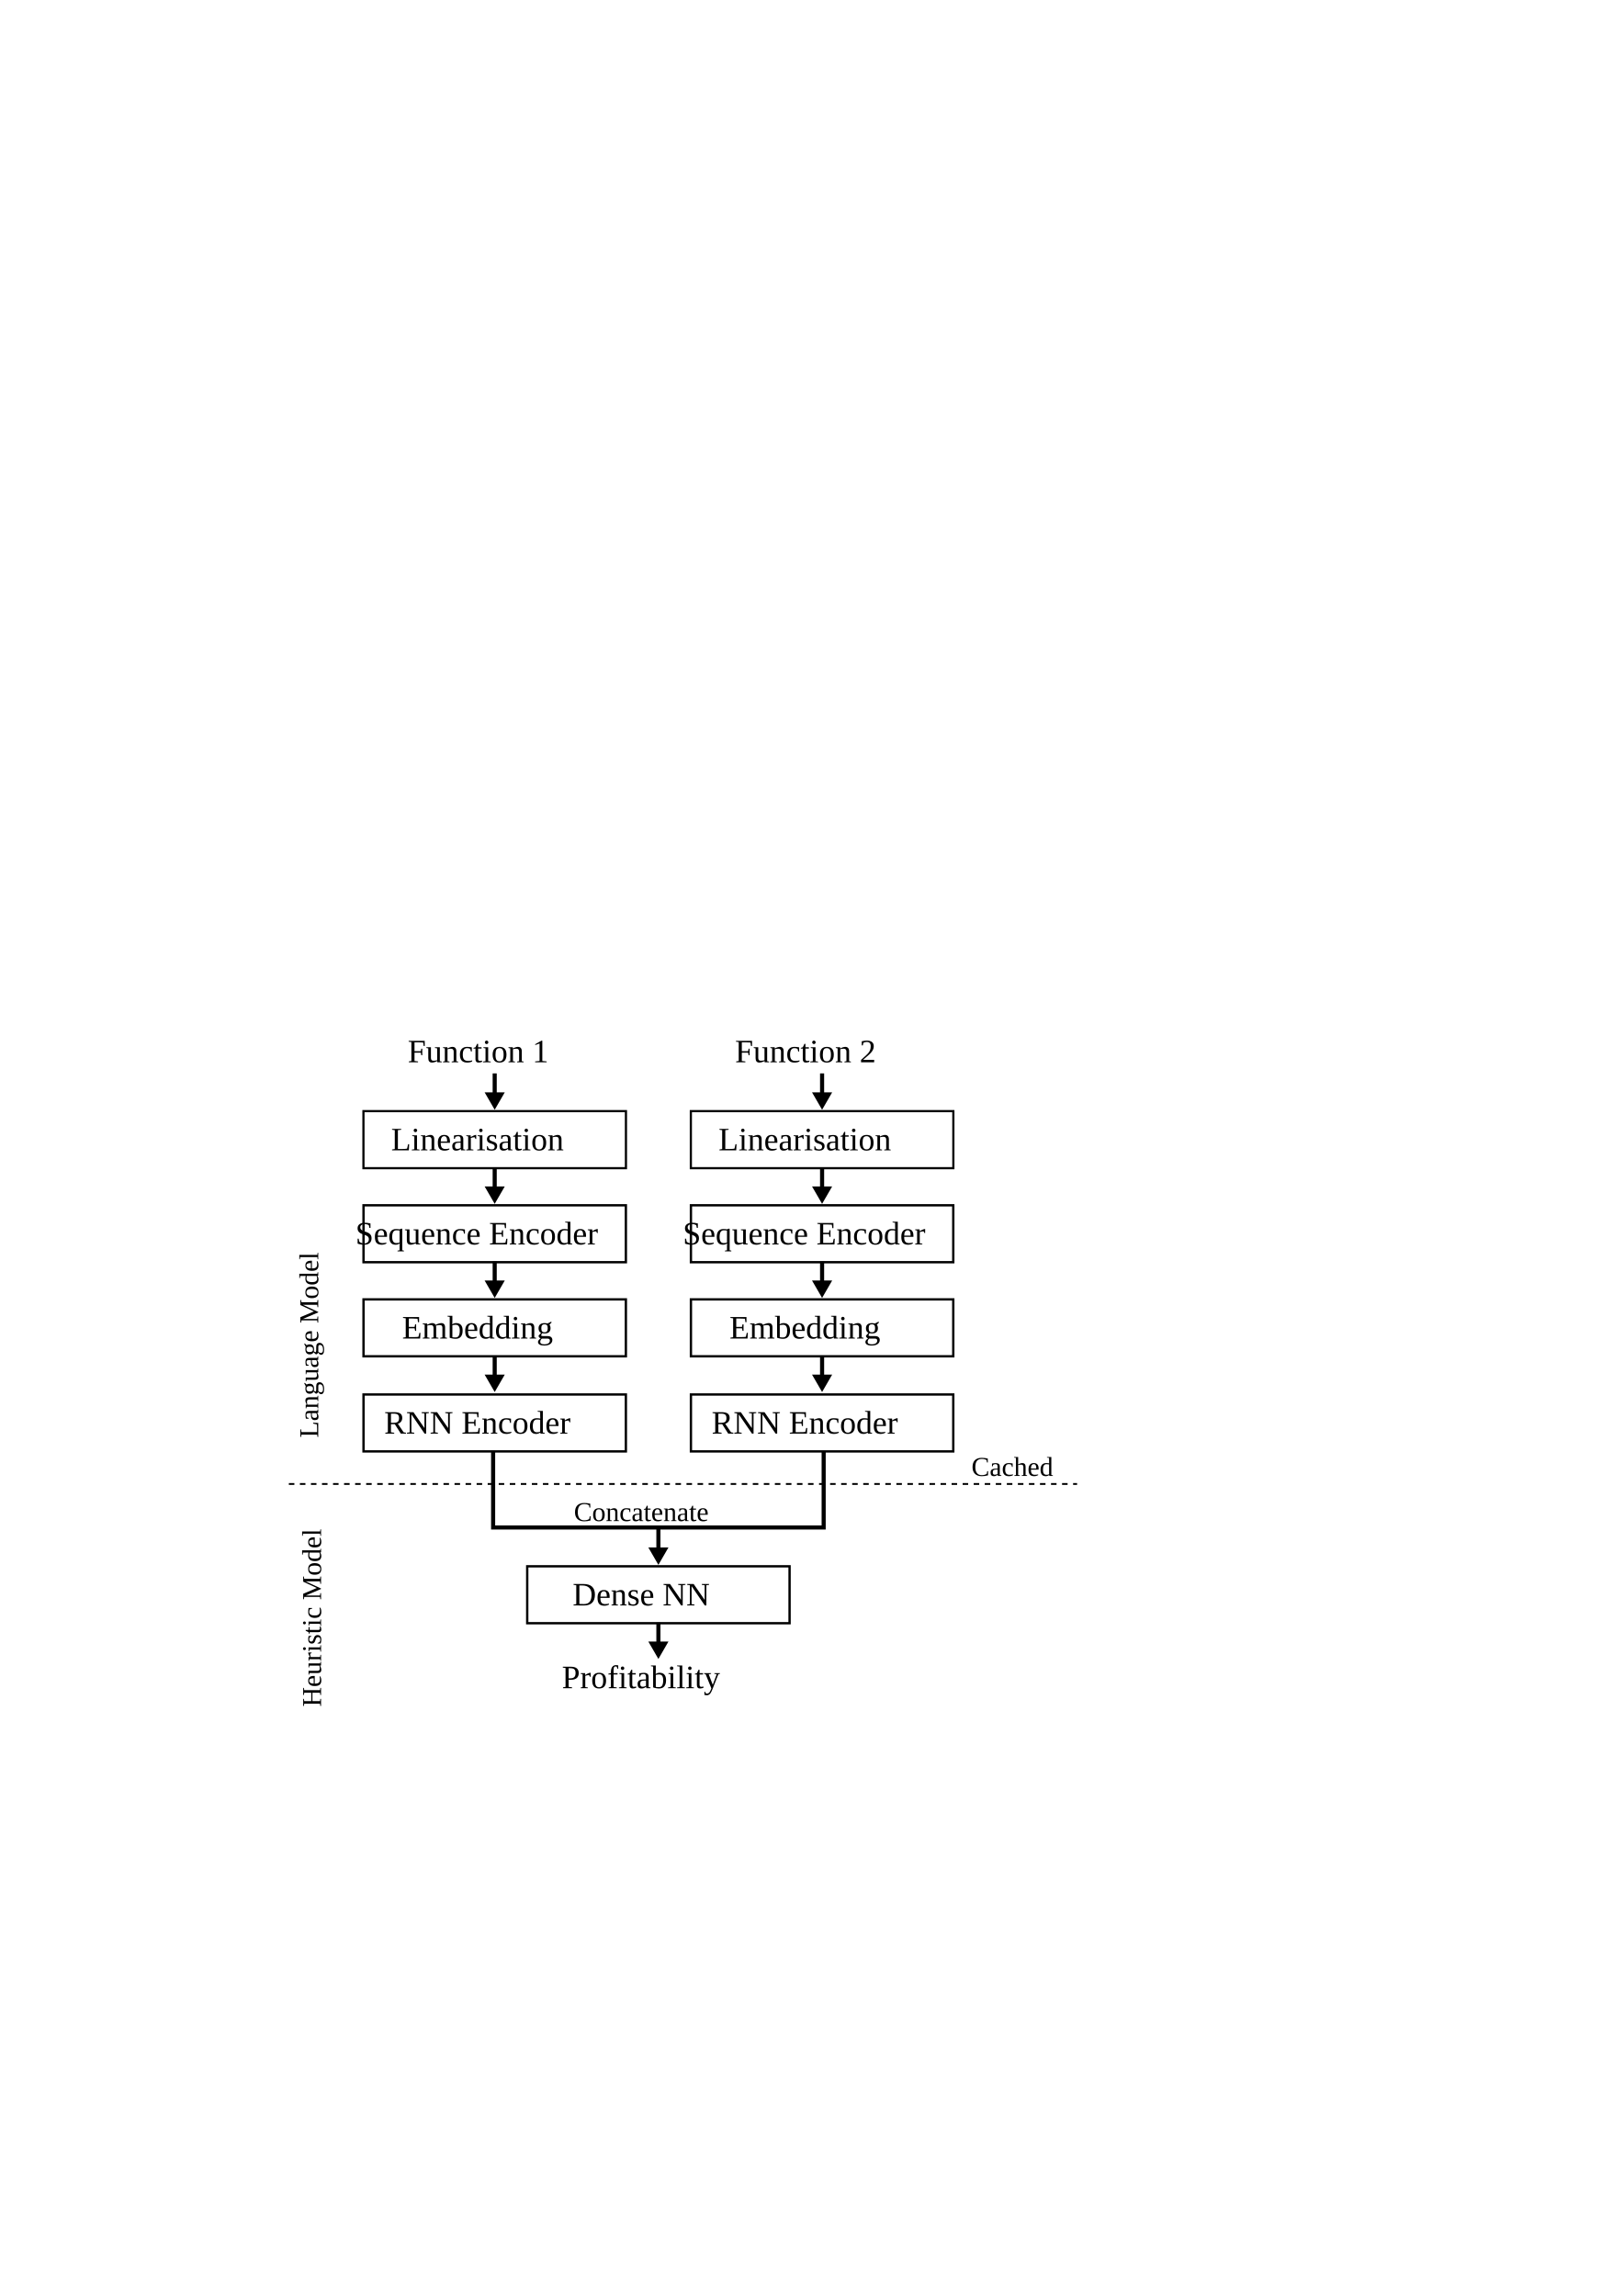
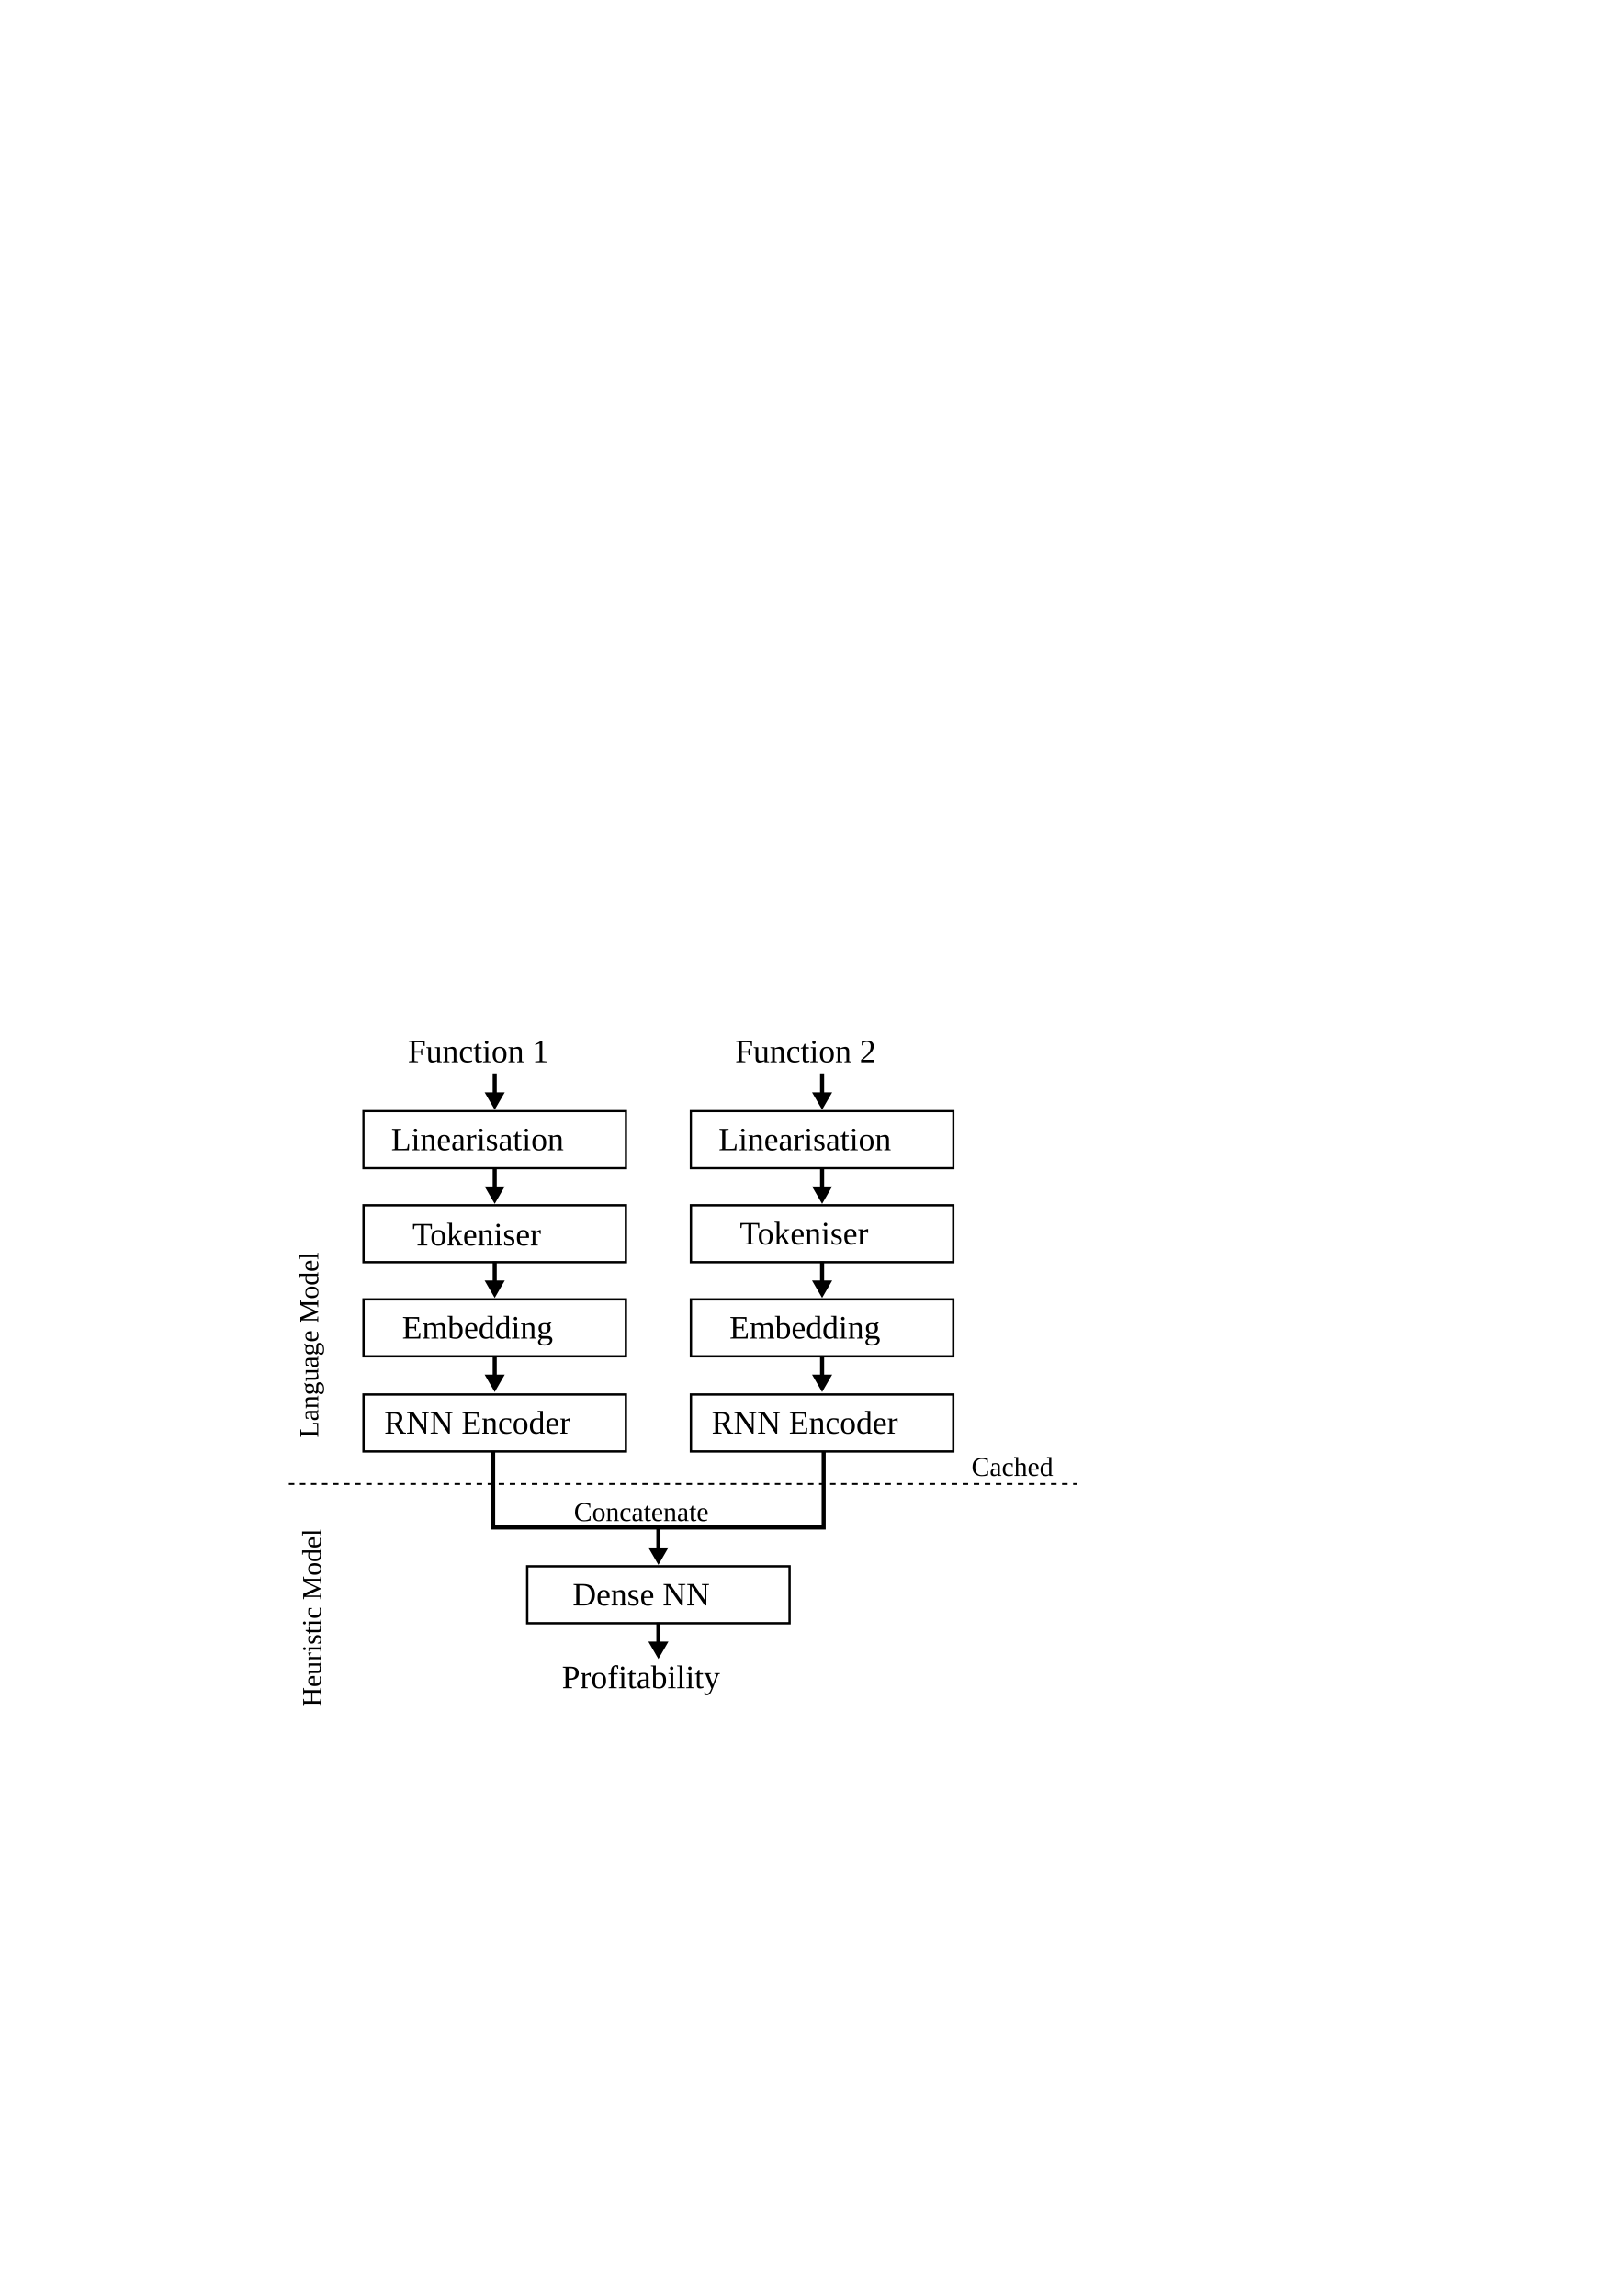
<svg xmlns="http://www.w3.org/2000/svg" width="210mm" height="297mm" viewBox="0 0 744.094 1052.362" id="svg2" version="1.1">
  <defs id="defs4">
    <marker orient="auto" refY="0" refX="0" id="marker9438" style="overflow:visible">
      <path id="path9436" d="M 5.77,0 -2.88,5 V -5 Z" style="fill:#000000;fill-opacity:1;fill-rule:evenodd;stroke:#000000;stroke-width:1pt;stroke-opacity:1" transform="scale(0.4)" />
    </marker>
    <marker orient="auto" refY="0" refX="0" id="marker8477" style="overflow:visible">
      <path id="path8475" d="M 5.77,0 -2.88,5 V -5 Z" style="fill:#000000;fill-opacity:1;fill-rule:evenodd;stroke:#000000;stroke-width:1pt;stroke-opacity:1" transform="scale(0.4)" />
    </marker>
    <marker orient="auto" refY="0" refX="0" id="marker8293" style="overflow:visible">
      <path id="path8291" d="M 5.77,0 -2.88,5 V -5 Z" style="fill:#000000;fill-opacity:1;fill-rule:evenodd;stroke:#000000;stroke-width:1pt;stroke-opacity:1" transform="scale(0.4)" />
    </marker>
    <marker orient="auto" refY="0" refX="0" id="marker5949" style="overflow:visible">
      <path id="path5947" d="M 5.77,0 -2.88,5 V -5 Z" style="fill:#000000;fill-opacity:1;fill-rule:evenodd;stroke:#000000;stroke-width:1pt;stroke-opacity:1" transform="scale(0.4)" />
    </marker>
    <marker style="overflow:visible" id="marker5345" refX="0" refY="0" orient="auto">
      <path transform="scale(0.4)" style="fill:#000000;fill-opacity:1;fill-rule:evenodd;stroke:#000000;stroke-width:1pt;stroke-opacity:1" d="M 5.77,0 -2.88,5 V -5 Z" id="path5343" />
    </marker>
    <marker style="overflow:visible" id="marker4937" refX="0" refY="0" orient="auto">
      <path transform="scale(0.4)" style="fill:#000000;fill-opacity:1;fill-rule:evenodd;stroke:#000000;stroke-width:1pt;stroke-opacity:1" d="M 5.77,0 -2.88,5 V -5 Z" id="path4935" />
    </marker>
    <marker orient="auto" refY="0" refX="0" id="marker4479" style="overflow:visible">
      <path id="path4477" d="M 5.77,0 -2.88,5 V -5 Z" style="fill:#000000;fill-opacity:1;fill-rule:evenodd;stroke:#000000;stroke-width:1pt;stroke-opacity:1" transform="scale(0.4)" />
    </marker>
    <marker orient="auto" refY="0.0" refX="0.0" id="marker12360" style="overflow:visible">
      <path id="path12358" d="M 5.77,0.0 L -2.88,5.0 L -2.88,-5.0 L 5.77,0.0 z " style="fill-rule:evenodd;stroke:#000000;stroke-width:1pt;stroke-opacity:1;fill:#000000;fill-opacity:1" transform="scale(0.4)" />
    </marker>
    <marker style="overflow:visible" id="marker10536" refX="0.0" refY="0.0" orient="auto">
      <path transform="scale(0.4)" style="fill-rule:evenodd;stroke:#000000;stroke-width:1pt;stroke-opacity:1;fill:#000000;fill-opacity:1" d="M 5.77,0.0 L -2.88,5.0 L -2.88,-5.0 L 5.77,0.0 z " id="path10534" />
    </marker>
    <marker orient="auto" refY="0.0" refX="0.0" id="marker8172" style="overflow:visible">
      <path id="path8170" d="M 5.77,0.0 L -2.88,5.0 L -2.88,-5.0 L 5.77,0.0 z " style="fill-rule:evenodd;stroke:#000000;stroke-width:1pt;stroke-opacity:1;fill:#000000;fill-opacity:1" transform="scale(0.4)" />
    </marker>
    <marker style="overflow:visible" id="marker7554" refX="0.0" refY="0.0" orient="auto">
      <path transform="scale(0.4)" style="fill-rule:evenodd;stroke:#000000;stroke-width:1pt;stroke-opacity:1;fill:#000000;fill-opacity:1" d="M 5.77,0.0 L -2.88,5.0 L -2.88,-5.0 L 5.77,0.0 z " id="path7552" />
    </marker>
    <marker orient="auto" refY="0.0" refX="0.0" id="marker7052" style="overflow:visible">
      <path id="path7050" d="M 5.77,0.0 L -2.88,5.0 L -2.88,-5.0 L 5.77,0.0 z " style="fill-rule:evenodd;stroke:#000000;stroke-width:1pt;stroke-opacity:1;fill:#000000;fill-opacity:1" transform="scale(0.4)" />
    </marker>
    <marker orient="auto" refY="0.0" refX="0.0" id="marker6544" style="overflow:visible">
      <path id="path6542" d="M 5.77,0.0 L -2.88,5.0 L -2.88,-5.0 L 5.77,0.0 z " style="fill-rule:evenodd;stroke:#000000;stroke-width:1pt;stroke-opacity:1;fill:#000000;fill-opacity:1" transform="scale(0.4)" />
    </marker>
    <marker orient="auto" refY="0.0" refX="0.0" id="marker6060" style="overflow:visible">
      <path id="path6058" d="M 5.77,0.0 L -2.88,5.0 L -2.88,-5.0 L 5.77,0.0 z " style="fill-rule:evenodd;stroke:#000000;stroke-width:1pt;stroke-opacity:1;fill:#000000;fill-opacity:1" transform="scale(0.4)" />
    </marker>
    <marker orient="auto" refY="0.0" refX="0.0" id="marker5318" style="overflow:visible">
      <path id="path5316" d="M 5.77,0.0 L -2.88,5.0 L -2.88,-5.0 L 5.77,0.0 z " style="fill-rule:evenodd;stroke:#000000;stroke-width:1pt;stroke-opacity:1;fill:#000000;fill-opacity:1" transform="scale(0.4)" />
    </marker>
    <marker orient="auto" refY="0.0" refX="0.0" id="marker4612" style="overflow:visible">
      <path id="path4610" d="M 5.77,0.0 L -2.88,5.0 L -2.88,-5.0 L 5.77,0.0 z " style="fill-rule:evenodd;stroke:#000000;stroke-width:1pt;stroke-opacity:1;fill:#000000;fill-opacity:1" transform="scale(0.4)" />
    </marker>
    <marker orient="auto" refY="0.0" refX="0.0" id="marker3282" style="overflow:visible">
      <path id="path3280" d="M 5.77,0.0 L -2.88,5.0 L -2.88,-5.0 L 5.77,0.0 z " style="fill-rule:evenodd;stroke:#000000;stroke-width:1pt;stroke-opacity:1;fill:#000000;fill-opacity:1" transform="scale(0.4)" />
    </marker>
    <marker style="overflow:visible" id="marker2720" refX="0.0" refY="0.0" orient="auto">
      <path transform="scale(0.4)" style="fill-rule:evenodd;stroke:#000000;stroke-width:1pt;stroke-opacity:1;fill:#000000;fill-opacity:1" d="M 5.77,0.0 L -2.88,5.0 L -2.88,-5.0 L 5.77,0.0 z " id="path2718" />
    </marker>
    <marker orient="auto" refY="0" refX="0" id="marker27441" style="overflow:visible">
      <path id="path27439" d="M 5.77,0 -2.88,5 V -5 Z" style="fill:#000000;fill-opacity:1;fill-rule:evenodd;stroke:#000000;stroke-width:1pt;stroke-opacity:1" transform="scale(0.4)" />
    </marker>
    <marker orient="auto" refY="0" refX="0" id="marker26995" style="overflow:visible">
      <path id="path26993" d="M 5.77,0 -2.88,5 V -5 Z" style="fill:#000000;fill-opacity:1;fill-rule:evenodd;stroke:#000000;stroke-width:1pt;stroke-opacity:1" transform="scale(0.4)" />
    </marker>
    <marker orient="auto" refY="0" refX="0" id="marker26559" style="overflow:visible">
      <path id="path26557" d="M 5.77,0 -2.88,5 V -5 Z" style="fill:#000000;fill-opacity:1;fill-rule:evenodd;stroke:#000000;stroke-width:1pt;stroke-opacity:1" transform="scale(0.4)" />
    </marker>
    <marker orient="auto" refY="0" refX="0" id="marker26125" style="overflow:visible">
      <path id="path26123" d="M 5.77,0 -2.88,5 V -5 Z" style="fill:#000000;fill-opacity:1;fill-rule:evenodd;stroke:#000000;stroke-width:1pt;stroke-opacity:1" transform="scale(0.4)" />
    </marker>
    <marker orient="auto" refY="0" refX="0" id="marker25691" style="overflow:visible">
      <path id="path25689" d="M 5.77,0 -2.88,5 V -5 Z" style="fill:#000000;fill-opacity:1;fill-rule:evenodd;stroke:#000000;stroke-width:1pt;stroke-opacity:1" transform="scale(0.4)" />
    </marker>
    <marker orient="auto" refY="0" refX="0" id="marker24319" style="overflow:visible">
      <path id="path24317" d="M 5.77,0 -2.88,5 V -5 Z" style="fill:#000000;fill-opacity:1;fill-rule:evenodd;stroke:#000000;stroke-width:1pt;stroke-opacity:1" transform="scale(0.4)" />
    </marker>
    <marker orient="auto" refY="0" refX="0" id="marker23505" style="overflow:visible">
      <path id="path23503" d="M 5.77,0 -2.88,5 V -5 Z" style="fill:#000000;fill-opacity:1;fill-rule:evenodd;stroke:#000000;stroke-width:1pt;stroke-opacity:1" transform="scale(0.4)" />
    </marker>
    <marker style="overflow:visible" id="marker19508" refX="0" refY="0" orient="auto">
      <path transform="scale(0.4)" style="fill:#000000;fill-opacity:1;fill-rule:evenodd;stroke:#000000;stroke-width:1pt;stroke-opacity:1" d="M 5.77,0 -2.88,5 V -5 Z" id="path19506" />
    </marker>
    <marker style="overflow:visible" id="marker18748" refX="0" refY="0" orient="auto">
      <path transform="scale(0.4)" style="fill:#000000;fill-opacity:1;fill-rule:evenodd;stroke:#000000;stroke-width:1pt;stroke-opacity:1" d="M 5.77,0 -2.88,5 V -5 Z" id="path18746" />
    </marker>
    <marker style="overflow:visible" id="marker18264" refX="0" refY="0" orient="auto">
      <path transform="scale(0.4)" style="fill:#000000;fill-opacity:1;fill-rule:evenodd;stroke:#000000;stroke-width:1pt;stroke-opacity:1" d="M 5.77,0 -2.88,5 V -5 Z" id="path18262" />
    </marker>
    <marker orient="auto" refY="0" refX="0" id="marker17828" style="overflow:visible">
      <path id="path17826" d="M 5.77,0 -2.88,5 V -5 Z" style="fill:#000000;fill-opacity:1;fill-rule:evenodd;stroke:#000000;stroke-width:1pt;stroke-opacity:1" transform="scale(0.4)" />
    </marker>
    <marker style="overflow:visible" id="marker17356" refX="0.0" refY="0.0" orient="auto">
      <path transform="scale(0.4)" style="fill-rule:evenodd;stroke:#000000;stroke-width:1pt;stroke-opacity:1;fill:#000000;fill-opacity:1" d="M 5.77,0.0 L -2.88,5.0 L -2.88,-5.0 L 5.77,0.0 z " id="path17354" />
    </marker>
    <marker orient="auto" refY="0" refX="0" id="marker16686" style="overflow:visible">
      <path id="path16684" d="M 5.77,0 -2.88,5 V -5 Z" style="fill:#000000;fill-opacity:1;fill-rule:evenodd;stroke:#000000;stroke-width:1pt;stroke-opacity:1" transform="scale(0.4)" />
    </marker>
    <marker style="overflow:visible" id="marker16298" refX="0" refY="0" orient="auto">
      <path transform="scale(0.4)" style="fill:#000000;fill-opacity:1;fill-rule:evenodd;stroke:#000000;stroke-width:1pt;stroke-opacity:1" d="M 5.77,0 -2.88,5 V -5 Z" id="path16296" />
    </marker>
    <marker style="overflow:visible" id="marker15832" refX="0" refY="0" orient="auto">
      <path transform="scale(0.4)" style="fill:#000000;fill-opacity:1;fill-rule:evenodd;stroke:#000000;stroke-width:1pt;stroke-opacity:1" d="M 5.77,0 -2.88,5 V -5 Z" id="path15830" />
    </marker>
    <marker orient="auto" refY="0" refX="0" id="marker14602" style="overflow:visible">
      <path id="path14600" d="M 5.77,0 -2.88,5 V -5 Z" style="fill:#000000;fill-opacity:1;fill-rule:evenodd;stroke:#000000;stroke-width:1pt;stroke-opacity:1" transform="scale(0.4)" />
    </marker>
    <marker style="overflow:visible" id="marker14106" refX="0" refY="0" orient="auto">
      <path transform="scale(0.4)" style="fill:#000000;fill-opacity:1;fill-rule:evenodd;stroke:#000000;stroke-width:1pt;stroke-opacity:1" d="M 5.77,0 -2.88,5 V -5 Z" id="path14104" />
    </marker>
    <marker style="overflow:visible" id="marker13396" refX="0.0" refY="0.0" orient="auto">
      <path transform="scale(0.4)" style="fill-rule:evenodd;stroke:#000000;stroke-width:1pt;stroke-opacity:1;fill:#000000;fill-opacity:1" d="M 5.77,0.0 L -2.88,5.0 L -2.88,-5.0 L 5.77,0.0 z " id="path13394" />
    </marker>
    <marker orient="auto" refY="0" refX="0" id="marker13056" style="overflow:visible">
      <path id="path13054" d="M 5.77,0 -2.88,5 V -5 Z" style="fill:#000000;fill-opacity:1;fill-rule:evenodd;stroke:#000000;stroke-width:1pt;stroke-opacity:1" transform="scale(0.4)" />
    </marker>
    <marker style="overflow:visible" id="marker10290" refX="0.0" refY="0.0" orient="auto">
      <path transform="scale(0.4)" style="fill-rule:evenodd;stroke:#000000;stroke-width:1pt;stroke-opacity:1;fill:#000000;fill-opacity:1" d="M 5.77,0.0 L -2.88,5.0 L -2.88,-5.0 L 5.77,0.0 z " id="path10288" />
    </marker>
    <marker orient="auto" refY="0" refX="0" id="marker9945" style="overflow:visible">
      <path id="path9943" d="M 5.77,0 -2.88,5 V -5 Z" style="fill:#000000;fill-opacity:1;fill-rule:evenodd;stroke:#000000;stroke-width:1pt;stroke-opacity:1" transform="scale(0.4)" />
    </marker>
    <marker orient="auto" refY="0" refX="0" id="marker9611" style="overflow:visible">
      <path id="path9609" d="M 5.77,0 -2.88,5 V -5 Z" style="fill:#000000;fill-opacity:1;fill-rule:evenodd;stroke:#000000;stroke-width:1pt;stroke-opacity:1" transform="scale(0.4)" />
    </marker>
    <marker style="overflow:visible" id="marker9277" refX="0" refY="0" orient="auto">
      <path transform="scale(0.4)" style="fill:#000000;fill-opacity:1;fill-rule:evenodd;stroke:#000000;stroke-width:1pt;stroke-opacity:1" d="M 5.77,0 -2.88,5 V -5 Z" id="path9275" />
    </marker>
    <marker orient="auto" refY="0" refX="0" id="marker8765" style="overflow:visible">
      <path id="path8763" d="M 5.77,0 -2.88,5 V -5 Z" style="fill:#000000;fill-opacity:1;fill-rule:evenodd;stroke:#000000;stroke-width:1pt;stroke-opacity:1" transform="scale(0.4)" />
    </marker>
    <marker orient="auto" refY="0" refX="0" id="marker6485" style="overflow:visible">
      <path id="path6483" d="M 5.77,0 -2.88,5 V -5 Z" style="fill:#000000;fill-opacity:1;fill-rule:evenodd;stroke:#000000;stroke-width:1pt;stroke-opacity:1" transform="scale(0.4)" />
    </marker>
    <marker style="overflow:visible" id="marker4178" refX="0" refY="0" orient="auto">
      <path transform="scale(0.4)" style="fill:#000000;fill-opacity:1;fill-rule:evenodd;stroke:#000000;stroke-width:1pt;stroke-opacity:1" d="M 5.77,0 -2.88,5 V -5 Z" id="path4176" />
    </marker>
    <marker style="overflow:visible" id="marker2874" refX="0" refY="0" orient="auto">
      <path transform="scale(0.4)" style="fill:#000000;fill-opacity:1;fill-rule:evenodd;stroke:#000000;stroke-width:1pt;stroke-opacity:1" d="M 5.77,0 -2.88,5 V -5 Z" id="path2872" />
    </marker>
    <marker style="overflow:visible" id="marker2449" refX="0" refY="0" orient="auto">
      <path transform="scale(0.4)" style="fill:#000000;fill-opacity:1;fill-rule:evenodd;stroke:#000000;stroke-width:1pt;stroke-opacity:1" d="M 5.77,0 -2.88,5 V -5 Z" id="path2447" />
    </marker>
    <marker style="overflow:visible" id="marker2152" refX="0" refY="0" orient="auto">
      <path transform="scale(0.4)" style="fill:#000000;fill-opacity:1;fill-rule:evenodd;stroke:#000000;stroke-width:1pt;stroke-opacity:1" d="M 5.77,0 -2.88,5 V -5 Z" id="path2150" />
    </marker>
    <marker style="overflow:visible" id="marker11449" refX="0.0" refY="0.0" orient="auto">
      <path transform="scale(0.4)" style="fill-rule:evenodd;stroke:#000000;stroke-width:1pt;stroke-opacity:1;fill:#000000;fill-opacity:1" d="M 5.77,0.0 L -2.88,5.0 L -2.88,-5.0 L 5.77,0.0 z " id="path11447" />
    </marker>
    <marker orient="auto" refY="0.0" refX="0.0" id="marker10069" style="overflow:visible">
      <path id="path10067" d="M 5.77,0.0 L -2.88,5.0 L -2.88,-5.0 L 5.77,0.0 z " style="fill-rule:evenodd;stroke:#000000;stroke-width:1pt;stroke-opacity:1;fill:#000000;fill-opacity:1" transform="scale(0.4)" />
    </marker>
    <marker style="overflow:visible" id="marker9831" refX="0.0" refY="0.0" orient="auto">
      <path transform="scale(0.4)" style="fill-rule:evenodd;stroke:#000000;stroke-width:1pt;stroke-opacity:1;fill:#000000;fill-opacity:1" d="M 5.77,0.0 L -2.88,5.0 L -2.88,-5.0 L 5.77,0.0 z " id="path9829" />
    </marker>
    <marker orient="auto" refY="0.0" refX="0.0" id="marker9437" style="overflow:visible">
      <path id="path9435" d="M 5.77,0.0 L -2.88,5.0 L -2.88,-5.0 L 5.77,0.0 z " style="fill-rule:evenodd;stroke:#000000;stroke-width:1pt;stroke-opacity:1;fill:#000000;fill-opacity:1" transform="scale(0.4)" />
    </marker>
    <marker style="overflow:visible" id="marker9039" refX="0.0" refY="0.0" orient="auto">
      <path transform="scale(0.4)" style="fill-rule:evenodd;stroke:#000000;stroke-width:1pt;stroke-opacity:1;fill:#000000;fill-opacity:1" d="M 5.77,0.0 L -2.88,5.0 L -2.88,-5.0 L 5.77,0.0 z " id="path9037" />
    </marker>
    <marker orient="auto" refY="0.0" refX="0.0" id="marker8341" style="overflow:visible">
      <path id="path8339" d="M 5.77,0.0 L -2.88,5.0 L -2.88,-5.0 L 5.77,0.0 z " style="fill-rule:evenodd;stroke:#000000;stroke-width:1pt;stroke-opacity:1;fill:#000000;fill-opacity:1" transform="scale(0.4)" />
    </marker>
    <marker style="overflow:visible" id="marker8175" refX="0.0" refY="0.0" orient="auto">
      <path transform="scale(0.4)" style="fill-rule:evenodd;stroke:#000000;stroke-width:1pt;stroke-opacity:1;fill:#000000;fill-opacity:1" d="M 5.77,0.0 L -2.88,5.0 L -2.88,-5.0 L 5.77,0.0 z " id="path8173" />
    </marker>
    <marker orient="auto" refY="0.0" refX="0.0" id="marker7771" style="overflow:visible">
      <path id="path7769" d="M 5.77,0.0 L -2.88,5.0 L -2.88,-5.0 L 5.77,0.0 z " style="fill-rule:evenodd;stroke:#000000;stroke-width:1pt;stroke-opacity:1;fill:#000000;fill-opacity:1" transform="scale(0.4)" />
    </marker>
    <marker orient="auto" refY="0.0" refX="0.0" id="marker7561" style="overflow:visible">
      <path id="path7559" d="M 5.77,0.0 L -2.88,5.0 L -2.88,-5.0 L 5.77,0.0 z " style="fill-rule:evenodd;stroke:#000000;stroke-width:1pt;stroke-opacity:1;fill:#000000;fill-opacity:1" transform="scale(0.4)" />
    </marker>
    <marker style="overflow:visible" id="marker7181" refX="0.0" refY="0.0" orient="auto">
      <path transform="scale(0.4)" style="fill-rule:evenodd;stroke:#000000;stroke-width:1pt;stroke-opacity:1;fill:#000000;fill-opacity:1" d="M 5.77,0.0 L -2.88,5.0 L -2.88,-5.0 L 5.77,0.0 z " id="path7179" />
    </marker>
    <marker orient="auto" refY="0.0" refX="0.0" id="marker7003" style="overflow:visible">
      <path id="path7001" d="M 5.77,0.0 L -2.88,5.0 L -2.88,-5.0 L 5.77,0.0 z " style="fill-rule:evenodd;stroke:#000000;stroke-width:1pt;stroke-opacity:1;fill:#000000;fill-opacity:1" transform="scale(0.4)" />
    </marker>
    <marker orient="auto" refY="0.0" refX="0.0" id="marker6871" style="overflow:visible">
      <path id="path6869" d="M 5.77,0.0 L -2.88,5.0 L -2.88,-5.0 L 5.77,0.0 z " style="fill-rule:evenodd;stroke:#000000;stroke-width:1pt;stroke-opacity:1;fill:#000000;fill-opacity:1" transform="scale(0.4)" />
    </marker>
    <marker style="overflow:visible" id="marker6491" refX="0.0" refY="0.0" orient="auto">
      <path transform="scale(0.4)" style="fill-rule:evenodd;stroke:#000000;stroke-width:1pt;stroke-opacity:1;fill:#000000;fill-opacity:1" d="M 5.77,0.0 L -2.88,5.0 L -2.88,-5.0 L 5.77,0.0 z " id="path6489" />
    </marker>
    <marker orient="auto" refY="0.0" refX="0.0" id="marker9008" style="overflow:visible">
      <path id="path9010" d="M 5.77,0.0 L -2.88,5.0 L -2.88,-5.0 L 5.77,0.0 z " style="fill-rule:evenodd;stroke:#000000;stroke-width:1pt;stroke-opacity:1;fill:#000000;fill-opacity:1" transform="scale(0.4)" />
    </marker>
    <marker style="overflow:visible" id="marker8902" refX="0.0" refY="0.0" orient="auto">
      <path transform="scale(0.4)" style="fill-rule:evenodd;stroke:#000000;stroke-width:1pt;stroke-opacity:1;fill:#000000;fill-opacity:1" d="M 5.77,0.0 L -2.88,5.0 L -2.88,-5.0 L 5.77,0.0 z " id="path8904" />
    </marker>
    <marker orient="auto" refY="0.0" refX="0.0" id="marker7820" style="overflow:visible">
      <path id="path7822" d="M 5.77,0.0 L -2.88,5.0 L -2.88,-5.0 L 5.77,0.0 z " style="fill-rule:evenodd;stroke:#000000;stroke-width:1pt;stroke-opacity:1;fill:#000000;fill-opacity:1" transform="scale(0.4)" />
    </marker>
    <marker orient="auto" refY="0.0" refX="0.0" id="marker6020" style="overflow:visible">
      <path id="path6022" d="M 5.77,0.0 L -2.88,5.0 L -2.88,-5.0 L 5.77,0.0 z " style="fill-rule:evenodd;stroke:#000000;stroke-width:1pt;stroke-opacity:1;fill:#000000;fill-opacity:1" transform="scale(0.4)" />
    </marker>
    <marker orient="auto" refY="0.0" refX="0.0" id="marker5876" style="overflow:visible">
      <path id="path5878" d="M 5.77,0.0 L -2.88,5.0 L -2.88,-5.0 L 5.77,0.0 z " style="fill-rule:evenodd;stroke:#000000;stroke-width:1pt;stroke-opacity:1;fill:#000000;fill-opacity:1" transform="scale(0.4)" />
    </marker>
    <marker style="overflow:visible" id="marker5756" refX="0.0" refY="0.0" orient="auto">
      <path transform="scale(0.4)" style="fill-rule:evenodd;stroke:#000000;stroke-width:1pt;stroke-opacity:1;fill:#000000;fill-opacity:1" d="M 5.77,0.0 L -2.88,5.0 L -2.88,-5.0 L 5.77,0.0 z " id="path5758" />
    </marker>
    <marker orient="auto" refY="0.0" refX="0.0" id="marker5534" style="overflow:visible">
      <path id="path5536" d="M 5.77,0.0 L -2.88,5.0 L -2.88,-5.0 L 5.77,0.0 z " style="fill-rule:evenodd;stroke:#000000;stroke-width:1pt;stroke-opacity:1;fill:#000000;fill-opacity:1" transform="scale(0.4)" />
    </marker>
    <marker style="overflow:visible" id="marker5250" refX="0.0" refY="0.0" orient="auto">
      <path transform="scale(0.4)" style="fill-rule:evenodd;stroke:#000000;stroke-width:1pt;stroke-opacity:1;fill:#000000;fill-opacity:1" d="M 5.77,0.0 L -2.88,5.0 L -2.88,-5.0 L 5.77,0.0 z " id="path5252" />
    </marker>
    <marker orient="auto" refY="0.0" refX="0.0" id="TriangleOutL" style="overflow:visible">
      <path id="path4374" d="M 5.77,0.0 L -2.88,5.0 L -2.88,-5.0 L 5.77,0.0 z " style="fill-rule:evenodd;stroke:#000000;stroke-width:1pt;stroke-opacity:1;fill:#000000;fill-opacity:1" transform="scale(0.8)" />
    </marker>
  </defs>
  <g id="layer1">
    <text id="text20649" y="486.888" x="226.939" style="font-style:normal;font-weight:normal;line-height:0%;font-family:sans-serif;text-align:center;letter-spacing:0px;word-spacing:0px;text-anchor:middle;fill:#000000;fill-opacity:1;stroke:none;stroke-width:1px;stroke-linecap:butt;stroke-linejoin:miter;stroke-opacity:1" xml:space="preserve">
      <tspan id="tspan20647" style="font-style:normal;font-variant:normal;font-weight:normal;font-stretch:normal;font-size:15px;line-height:1.25;font-family:'Times New Roman';-inkscape-font-specification:'Times New Roman, ';text-align:center;text-anchor:middle" y="486.888" x="226.939">Function 1</tspan>
    </text>
    <path id="path20659" d="M 226.705,535.114 V 546.453" style="fill:none;fill-rule:evenodd;stroke:#000000;stroke-width:1.875;stroke-linecap:butt;stroke-linejoin:miter;stroke-miterlimit:4;stroke-dasharray:none;stroke-opacity:1;marker-end:url(#marker18748)" />
    <rect y="509.28" x="166.557" height="26.155" width="120.295" id="rect20665" style="fill:none;fill-opacity:1;stroke:#000000;stroke-width:1;stroke-miterlimit:4;stroke-dasharray:none;stroke-opacity:1" />
    <text xml:space="preserve" style="font-style:normal;font-weight:normal;line-height:0%;font-family:sans-serif;text-align:center;letter-spacing:0px;word-spacing:0px;text-anchor:middle;fill:#000000;fill-opacity:1;stroke:none;stroke-width:1px;stroke-linecap:butt;stroke-linejoin:miter;stroke-opacity:1" x="226.602" y="527.25" id="text24787">
      <tspan x="226.602" y="527.25" style="font-style:normal;font-variant:normal;font-weight:normal;font-stretch:normal;font-size:15px;line-height:1.25;font-family:'Times New Roman';-inkscape-font-specification:'Times New Roman, ';text-align:center;text-anchor:middle" id="tspan24785">Linearisation</tspan>
    </text>
    <rect style="fill:none;fill-opacity:1;stroke:#000000;stroke-width:1.067;stroke-miterlimit:4;stroke-dasharray:none;stroke-opacity:1" id="rect3155" width="120.228" height="26.088" x="166.591" y="595.564" />
    <text id="text3159" y="613.5" x="226.632" style="font-style:normal;font-weight:normal;line-height:0%;font-family:sans-serif;text-align:center;letter-spacing:0px;word-spacing:0px;text-anchor:middle;fill:#000000;fill-opacity:1;stroke:none;stroke-width:1px;stroke-linecap:butt;stroke-linejoin:miter;stroke-opacity:1" xml:space="preserve">
      <tspan id="tspan3157" style="font-style:normal;font-variant:normal;font-weight:normal;font-stretch:normal;font-size:15px;line-height:1.25;font-family:'Times New Roman';-inkscape-font-specification:'Times New Roman, ';text-align:center;text-anchor:middle" y="613.5" x="226.632">Embedding</tspan>
    </text>
    <rect y="639.157" x="166.591" height="26.088" width="120.228" id="rect3161" style="fill:none;fill-opacity:1;stroke:#000000;stroke-width:1.067;stroke-miterlimit:4;stroke-dasharray:none;stroke-opacity:1" />
    <text xml:space="preserve" style="font-style:normal;font-weight:normal;line-height:0%;font-family:sans-serif;text-align:center;letter-spacing:0px;word-spacing:0px;text-anchor:middle;fill:#000000;fill-opacity:1;stroke:none;stroke-width:1px;stroke-linecap:butt;stroke-linejoin:miter;stroke-opacity:1" x="226.555" y="657.094" id="text3165">
      <tspan x="226.555" y="657.094" style="font-style:normal;font-variant:normal;font-weight:normal;font-stretch:normal;font-size:15px;line-height:1.25;font-family:'Times New Roman';-inkscape-font-specification:'Times New Roman, ';text-align:center;text-anchor:middle" id="tspan3163">RNN Encoder</tspan>
    </text>
    <path style="fill:none;fill-rule:evenodd;stroke:#000000;stroke-width:1.875;stroke-linecap:butt;stroke-linejoin:miter;stroke-miterlimit:4;stroke-dasharray:none;stroke-opacity:1;marker-end:url(#marker4937)" d="M 226.705,621.364 V 632.703" id="path4043" />
    <path style="fill:none;fill-rule:evenodd;stroke:#000000;stroke-width:1.875;stroke-linecap:butt;stroke-linejoin:miter;stroke-miterlimit:4;stroke-dasharray:none;stroke-opacity:1;marker-end:url(#marker4479)" d="M 226.705,491.989 V 503.328" id="path4475" />
    <text xml:space="preserve" style="font-style:normal;font-weight:normal;line-height:0%;font-family:sans-serif;text-align:center;letter-spacing:0px;word-spacing:0px;text-anchor:middle;fill:#000000;fill-opacity:1;stroke:none;stroke-width:1px;stroke-linecap:butt;stroke-linejoin:miter;stroke-opacity:1" x="376.939" y="486.888" id="text4909">
      <tspan x="376.939" y="486.888" style="font-style:normal;font-variant:normal;font-weight:normal;font-stretch:normal;font-size:15px;line-height:1.25;font-family:'Times New Roman';-inkscape-font-specification:'Times New Roman, ';text-align:center;text-anchor:middle" id="tspan4907">Function 2</tspan>
    </text>
    <path style="fill:none;stroke:#000000;stroke-width:1.875;stroke-linecap:butt;stroke-linejoin:miter;stroke-miterlimit:4;stroke-dasharray:none;stroke-opacity:1" d="m 225.986,665.056 0,35.062 h 151.474 l 0,-34.679" id="path5341" />
    <path id="path5945" d="m 301.723,700.583 v 11.339" style="fill:none;fill-rule:evenodd;stroke:#000000;stroke-width:1.875;stroke-linecap:butt;stroke-linejoin:miter;stroke-miterlimit:4;stroke-dasharray:none;stroke-opacity:1;marker-end:url(#marker5949)" />
    <text id="text8241" y="697.172" x="301.683" style="font-style:normal;font-weight:normal;line-height:0%;font-family:sans-serif;text-align:center;letter-spacing:0px;word-spacing:0px;text-anchor:middle;fill:#000000;fill-opacity:1;stroke:none;stroke-width:1px;stroke-linecap:butt;stroke-linejoin:miter;stroke-opacity:1" xml:space="preserve">
      <tspan id="tspan8239" style="font-style:normal;font-variant:normal;font-weight:normal;font-stretch:normal;font-size:12.5px;line-height:1.25;font-family:'Times New Roman';-inkscape-font-specification:'Times New Roman, ';text-align:center;text-anchor:middle" y="697.172" x="301.683">Concatenate</tspan>
    </text>
    <rect y="717.907" x="241.609" height="26.088" width="120.228" id="rect8267" style="fill:none;fill-opacity:1;stroke:#000000;stroke-width:1.067;stroke-miterlimit:4;stroke-dasharray:none;stroke-opacity:1" />
    <text xml:space="preserve" style="font-style:normal;font-weight:normal;line-height:0%;font-family:sans-serif;text-align:center;letter-spacing:0px;word-spacing:0px;text-anchor:middle;fill:#000000;fill-opacity:1;stroke:none;stroke-width:1px;stroke-linecap:butt;stroke-linejoin:miter;stroke-opacity:1" x="301.65" y="735.844" id="text8271">
      <tspan x="301.65" y="735.844" style="font-style:normal;font-variant:normal;font-weight:normal;font-stretch:normal;font-size:15px;line-height:1.25;font-family:'Times New Roman';-inkscape-font-specification:'Times New Roman, ';text-align:center;text-anchor:middle" id="tspan8269">Dense NN</tspan>
    </text>
    <path id="path8273" d="m 301.723,743.708 v 11.339" style="fill:none;fill-rule:evenodd;stroke:#000000;stroke-width:1.875;stroke-linecap:butt;stroke-linejoin:miter;stroke-miterlimit:4;stroke-dasharray:none;stroke-opacity:1;marker-end:url(#marker8293)" />
    <text xml:space="preserve" style="font-style:normal;font-weight:normal;line-height:0%;font-family:sans-serif;text-align:center;letter-spacing:0px;word-spacing:0px;text-anchor:middle;fill:#000000;fill-opacity:1;stroke:none;stroke-width:1px;stroke-linecap:butt;stroke-linejoin:miter;stroke-opacity:1" x="301.536" y="773.771" id="text8289">
      <tspan x="301.536" y="773.771" style="font-style:normal;font-variant:normal;font-weight:normal;font-stretch:normal;font-size:15px;line-height:1.25;font-family:'Times New Roman';-inkscape-font-specification:'Times New Roman, ';text-align:center;text-anchor:middle" id="tspan8287">Profitability</tspan>
    </text>
    <path style="fill:none;fill-rule:evenodd;stroke:#000000;stroke-width:1.875;stroke-linecap:butt;stroke-linejoin:miter;stroke-miterlimit:4;stroke-dasharray:none;stroke-opacity:1;marker-end:url(#marker8477)" d="M 226.705,578.239 V 589.578" id="path8467" />
    <rect style="fill:none;fill-opacity:1;stroke:#000000;stroke-width:1.067;stroke-miterlimit:4;stroke-dasharray:none;stroke-opacity:1" id="rect8469" width="120.228" height="26.088" x="166.591" y="552.439" />
-     <text id="text8473" y="570.375" x="226.269" style="font-style:normal;font-weight:normal;line-height:0%;font-family:sans-serif;text-align:center;letter-spacing:0px;word-spacing:0px;text-anchor:middle;fill:#000000;fill-opacity:1;stroke:none;stroke-width:1px;stroke-linecap:butt;stroke-linejoin:miter;stroke-opacity:1" xml:space="preserve">
-       <tspan id="tspan8471" style="font-style:normal;font-variant:normal;font-weight:normal;font-stretch:normal;font-size:15px;line-height:1.25;font-family:'Times New Roman';-inkscape-font-specification:'Times New Roman, ';text-align:center;text-anchor:middle" y="570.375" x="226.269">Sequence Encoder</tspan>
+     <text id="text8473" y="570.844" x="226.269" style="font-style:normal;font-weight:normal;line-height:0%;font-family:sans-serif;text-align:center;letter-spacing:0px;word-spacing:0px;text-anchor:middle;fill:#000000;fill-opacity:1;stroke:none;stroke-width:1px;stroke-linecap:butt;stroke-linejoin:miter;stroke-opacity:1" xml:space="preserve">
+       <tspan id="tspan8471" style="font-style:normal;font-variant:normal;font-weight:normal;font-stretch:normal;font-size:15px;line-height:1.25;font-family:'Times New Roman';-inkscape-font-specification:'Times New Roman, ';text-align:center;text-anchor:middle" y="570.844" x="226.269">Tokeniser</tspan>
    </text>
    <path style="fill:none;fill-rule:evenodd;stroke:#000000;stroke-width:1.875;stroke-linecap:butt;stroke-linejoin:miter;stroke-miterlimit:4;stroke-dasharray:none;stroke-opacity:1;marker-end:url(#marker9438)" d="M 376.741,535.114 V 546.453" id="path9403" />
    <rect style="fill:none;fill-opacity:1;stroke:#000000;stroke-width:1;stroke-miterlimit:4;stroke-dasharray:none;stroke-opacity:1" id="rect9405" width="120.295" height="26.155" x="316.594" y="509.28" />
    <text id="text9409" y="527.25" x="376.639" style="font-style:normal;font-weight:normal;line-height:0%;font-family:sans-serif;text-align:center;letter-spacing:0px;word-spacing:0px;text-anchor:middle;fill:#000000;fill-opacity:1;stroke:none;stroke-width:1px;stroke-linecap:butt;stroke-linejoin:miter;stroke-opacity:1" xml:space="preserve">
      <tspan id="tspan9407" style="font-style:normal;font-variant:normal;font-weight:normal;font-stretch:normal;font-size:15px;line-height:1.25;font-family:'Times New Roman';-inkscape-font-specification:'Times New Roman, ';text-align:center;text-anchor:middle" y="527.25" x="376.639">Linearisation</tspan>
    </text>
    <rect y="595.564" x="316.627" height="26.088" width="120.228" id="rect9411" style="fill:none;fill-opacity:1;stroke:#000000;stroke-width:1.067;stroke-miterlimit:4;stroke-dasharray:none;stroke-opacity:1" />
    <text xml:space="preserve" style="font-style:normal;font-weight:normal;line-height:0%;font-family:sans-serif;text-align:center;letter-spacing:0px;word-spacing:0px;text-anchor:middle;fill:#000000;fill-opacity:1;stroke:none;stroke-width:1px;stroke-linecap:butt;stroke-linejoin:miter;stroke-opacity:1" x="376.668" y="613.5" id="text9415">
      <tspan x="376.668" y="613.5" style="font-style:normal;font-variant:normal;font-weight:normal;font-stretch:normal;font-size:15px;line-height:1.25;font-family:'Times New Roman';-inkscape-font-specification:'Times New Roman, ';text-align:center;text-anchor:middle" id="tspan9413">Embedding</tspan>
    </text>
    <rect style="fill:none;fill-opacity:1;stroke:#000000;stroke-width:1.067;stroke-miterlimit:4;stroke-dasharray:none;stroke-opacity:1" id="rect9417" width="120.228" height="26.088" x="316.627" y="639.157" />
    <text id="text9421" y="657.094" x="376.591" style="font-style:normal;font-weight:normal;line-height:0%;font-family:sans-serif;text-align:center;letter-spacing:0px;word-spacing:0px;text-anchor:middle;fill:#000000;fill-opacity:1;stroke:none;stroke-width:1px;stroke-linecap:butt;stroke-linejoin:miter;stroke-opacity:1" xml:space="preserve">
      <tspan id="tspan9419" style="font-style:normal;font-variant:normal;font-weight:normal;font-stretch:normal;font-size:15px;line-height:1.25;font-family:'Times New Roman';-inkscape-font-specification:'Times New Roman, ';text-align:center;text-anchor:middle" y="657.094" x="376.591">RNN Encoder</tspan>
    </text>
    <path id="path9423" d="M 376.741,621.364 V 632.703" style="fill:none;fill-rule:evenodd;stroke:#000000;stroke-width:1.875;stroke-linecap:butt;stroke-linejoin:miter;stroke-miterlimit:4;stroke-dasharray:none;stroke-opacity:1;marker-end:url(#marker4937)" />
    <path id="path9425" d="M 376.741,491.989 V 503.328" style="fill:none;fill-rule:evenodd;stroke:#000000;stroke-width:1.875;stroke-linecap:butt;stroke-linejoin:miter;stroke-miterlimit:4;stroke-dasharray:none;stroke-opacity:1;marker-end:url(#marker4479)" />
    <path id="path9427" d="M 376.741,578.239 V 589.578" style="fill:none;fill-rule:evenodd;stroke:#000000;stroke-width:1.875;stroke-linecap:butt;stroke-linejoin:miter;stroke-miterlimit:4;stroke-dasharray:none;stroke-opacity:1;marker-end:url(#marker8477)" />
    <rect y="552.439" x="316.627" height="26.088" width="120.228" id="rect9429" style="fill:none;fill-opacity:1;stroke:#000000;stroke-width:1.067;stroke-miterlimit:4;stroke-dasharray:none;stroke-opacity:1" />
    <text xml:space="preserve" style="font-style:normal;font-weight:normal;line-height:0%;font-family:sans-serif;text-align:center;letter-spacing:0px;word-spacing:0px;text-anchor:middle;fill:#000000;fill-opacity:1;stroke:none;stroke-width:1px;stroke-linecap:butt;stroke-linejoin:miter;stroke-opacity:1" x="376.306" y="570.375" id="text9433">
-       <tspan x="376.306" y="570.375" style="font-style:normal;font-variant:normal;font-weight:normal;font-stretch:normal;font-size:15px;line-height:1.25;font-family:'Times New Roman';-inkscape-font-specification:'Times New Roman, ';text-align:center;text-anchor:middle" id="tspan9431">Sequence Encoder</tspan>
+       <tspan x="376.306" y="570.375" style="font-style:normal;font-variant:normal;font-weight:normal;font-stretch:normal;font-size:15px;line-height:1.25;font-family:'Times New Roman';-inkscape-font-specification:'Times New Roman, ';text-align:center;text-anchor:middle" id="tspan9431">Tokeniser</tspan>
    </text>
    <path style="fill:none;stroke:#000000;stroke-width:0.844;stroke-linecap:butt;stroke-linejoin:miter;stroke-miterlimit:4;stroke-dasharray:2.531, 2.531;stroke-dashoffset:0;stroke-opacity:1" d="m 132.371,680.175 361.224,0" id="path9908" />
    <text xml:space="preserve" style="font-style:normal;font-weight:normal;line-height:0%;font-family:sans-serif;text-align:center;letter-spacing:0px;word-spacing:0px;text-anchor:middle;fill:#000000;fill-opacity:1;stroke:none;stroke-width:1px;stroke-linecap:butt;stroke-linejoin:miter;stroke-opacity:1" x="471.713" y="676.477" id="text9924">
      <tspan x="471.713" y="676.477" style="font-style:normal;font-variant:normal;font-weight:normal;font-stretch:normal;font-size:12.5px;line-height:1.25;font-family:'Times New Roman';-inkscape-font-specification:'Times New Roman, ';text-align:center;text-anchor:middle" id="tspan9922">Cached</tspan>
    </text>
    <text id="text9928" y="145.837" x="-608.662" style="font-style:normal;font-weight:normal;line-height:0%;font-family:sans-serif;text-align:center;letter-spacing:0px;word-spacing:0px;text-anchor:middle;fill:#000000;fill-opacity:1;stroke:none;stroke-width:1px;stroke-linecap:butt;stroke-linejoin:miter;stroke-opacity:1" xml:space="preserve" transform="rotate(-90)">
      <tspan id="tspan9926" style="font-style:normal;font-variant:normal;font-weight:normal;font-stretch:normal;font-size:12.5px;line-height:1.25;font-family:'Times New Roman';-inkscape-font-specification:'Times New Roman, ';text-align:center;text-anchor:middle" y="145.837" x="-608.662">Language Model</tspan>
    </text>
    <text transform="rotate(-90)" xml:space="preserve" style="font-style:normal;font-weight:normal;line-height:0%;font-family:sans-serif;text-align:center;letter-spacing:0px;word-spacing:0px;text-anchor:middle;fill:#000000;fill-opacity:1;stroke:none;stroke-width:1px;stroke-linecap:butt;stroke-linejoin:miter;stroke-opacity:1" x="-733.702" y="147.125" id="text9932">
      <tspan x="-733.702" y="147.125" style="font-style:normal;font-variant:normal;font-weight:normal;font-stretch:normal;font-size:12.5px;line-height:1.25;font-family:'Times New Roman';-inkscape-font-specification:'Times New Roman, ';text-align:center;text-anchor:middle" id="tspan9930">Heuristic Model</tspan>
    </text>
  </g>
</svg>
